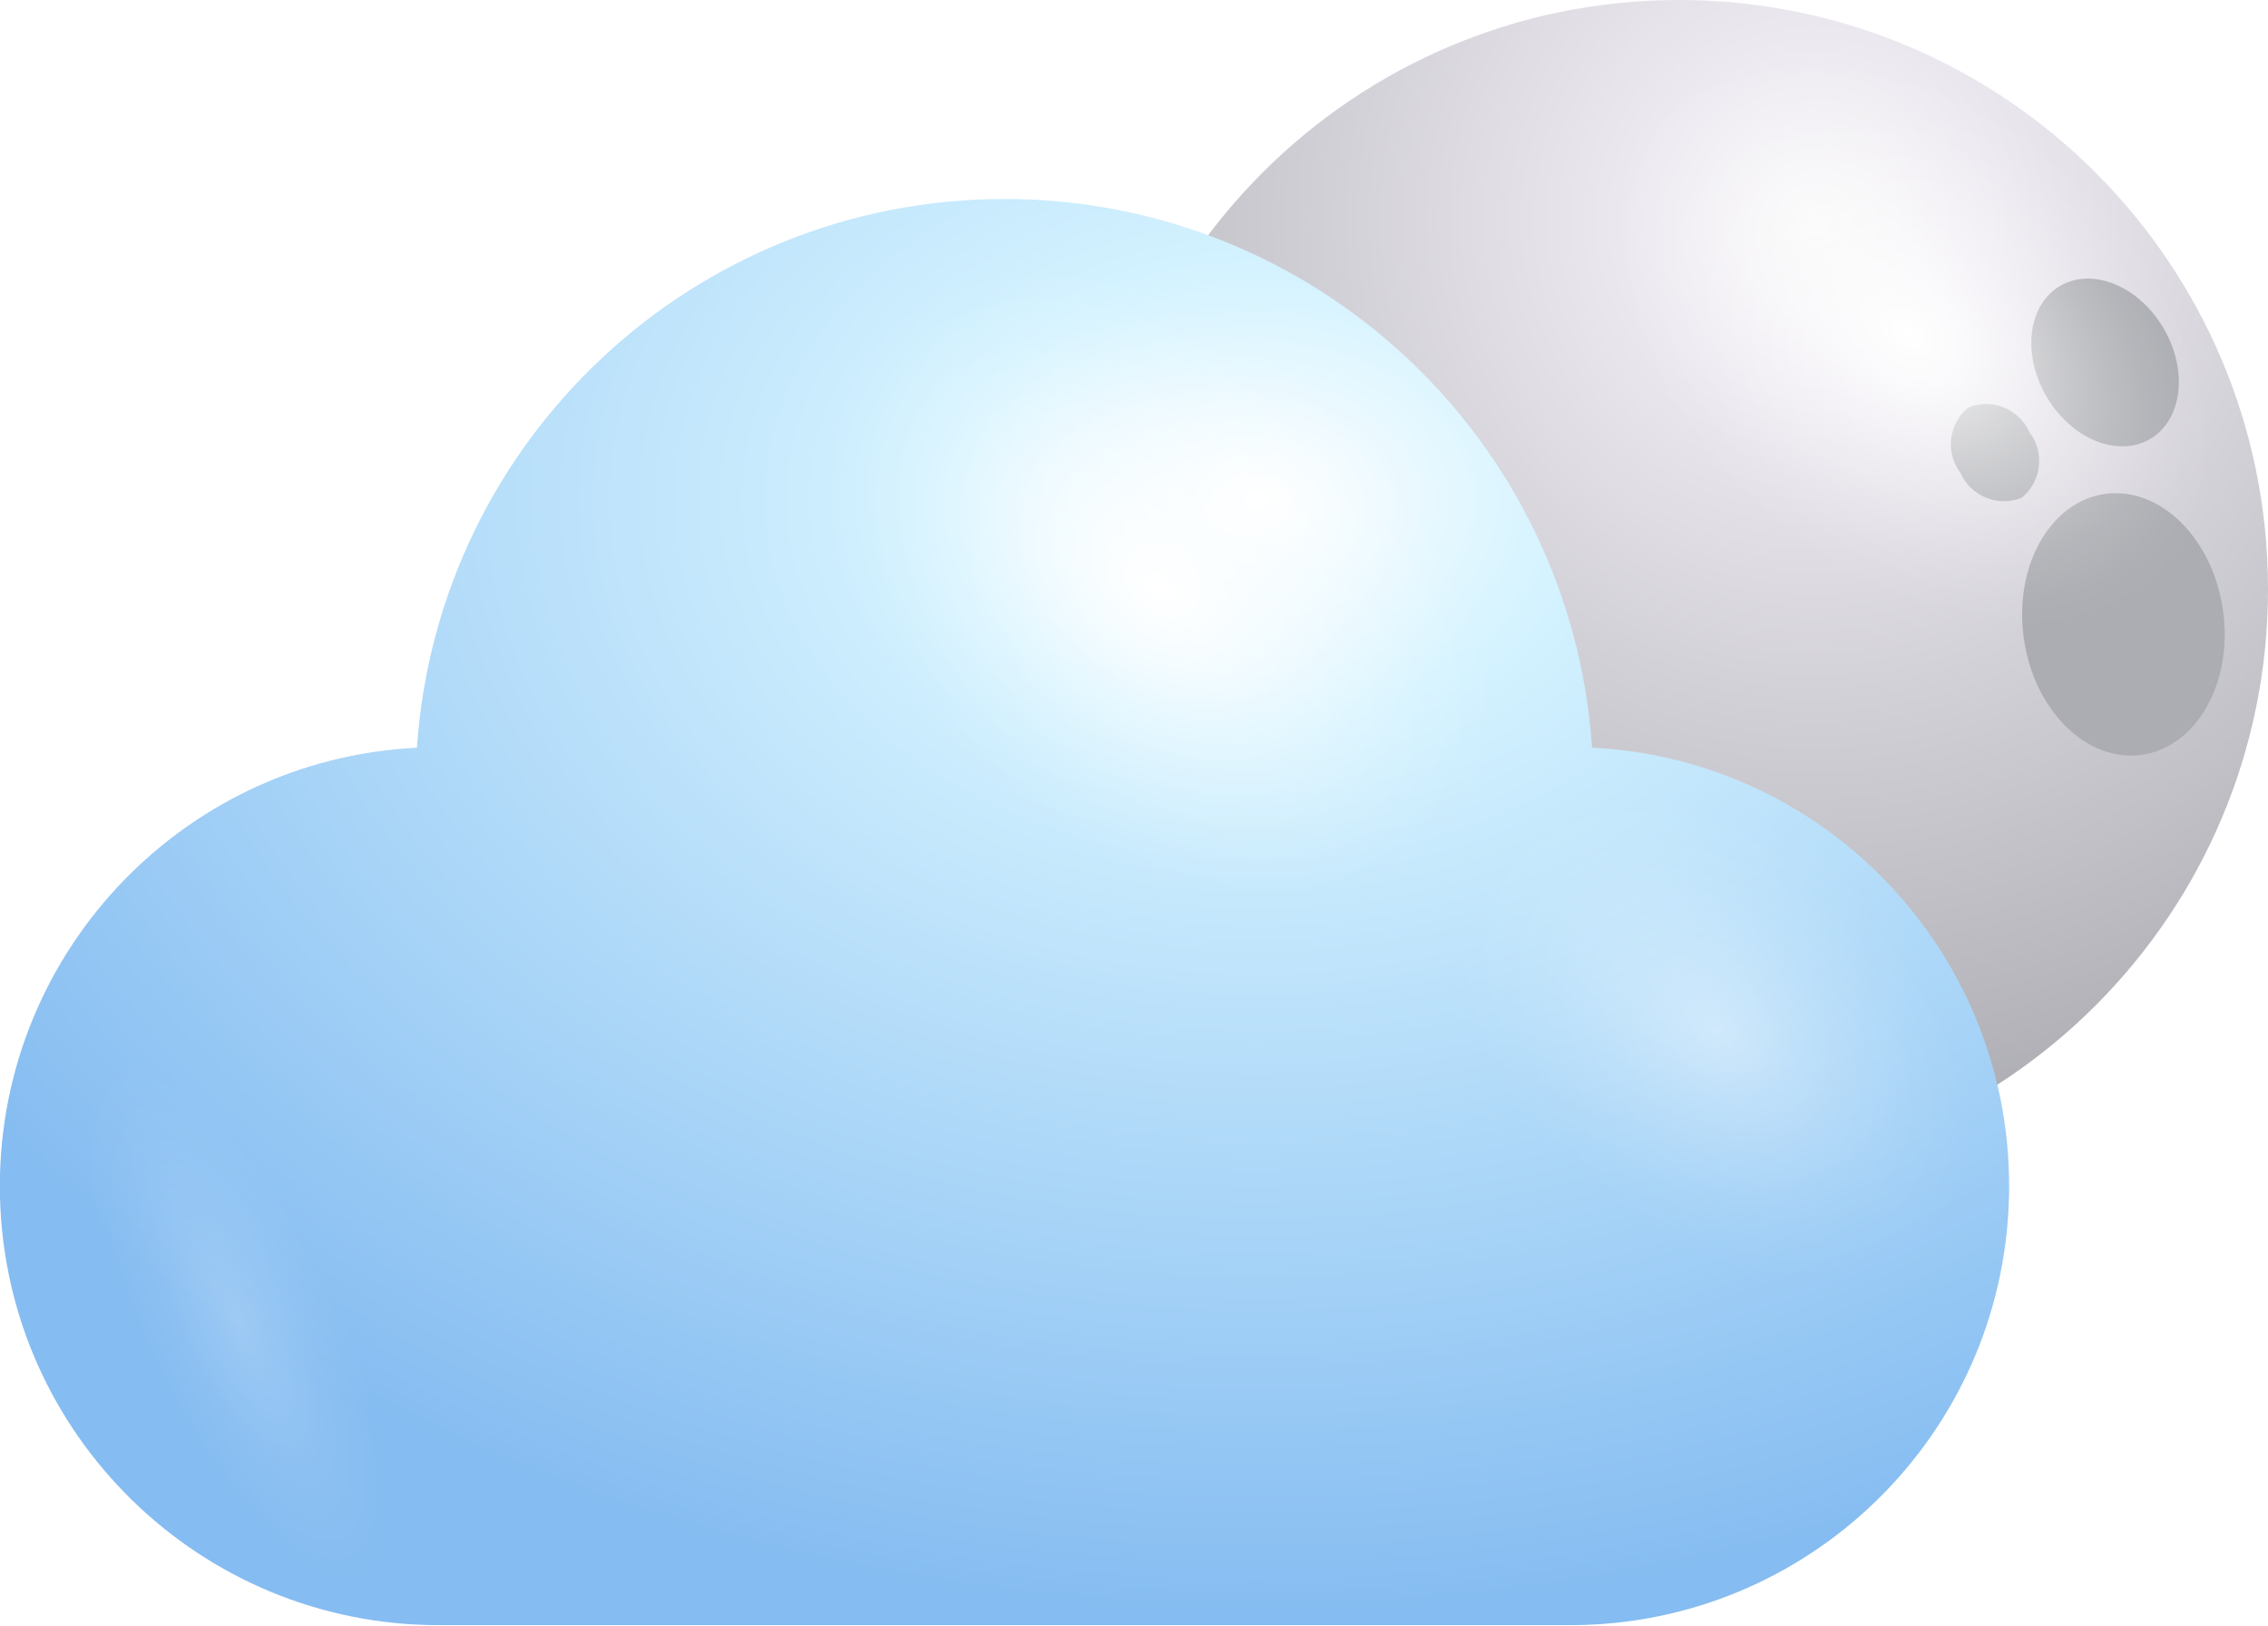
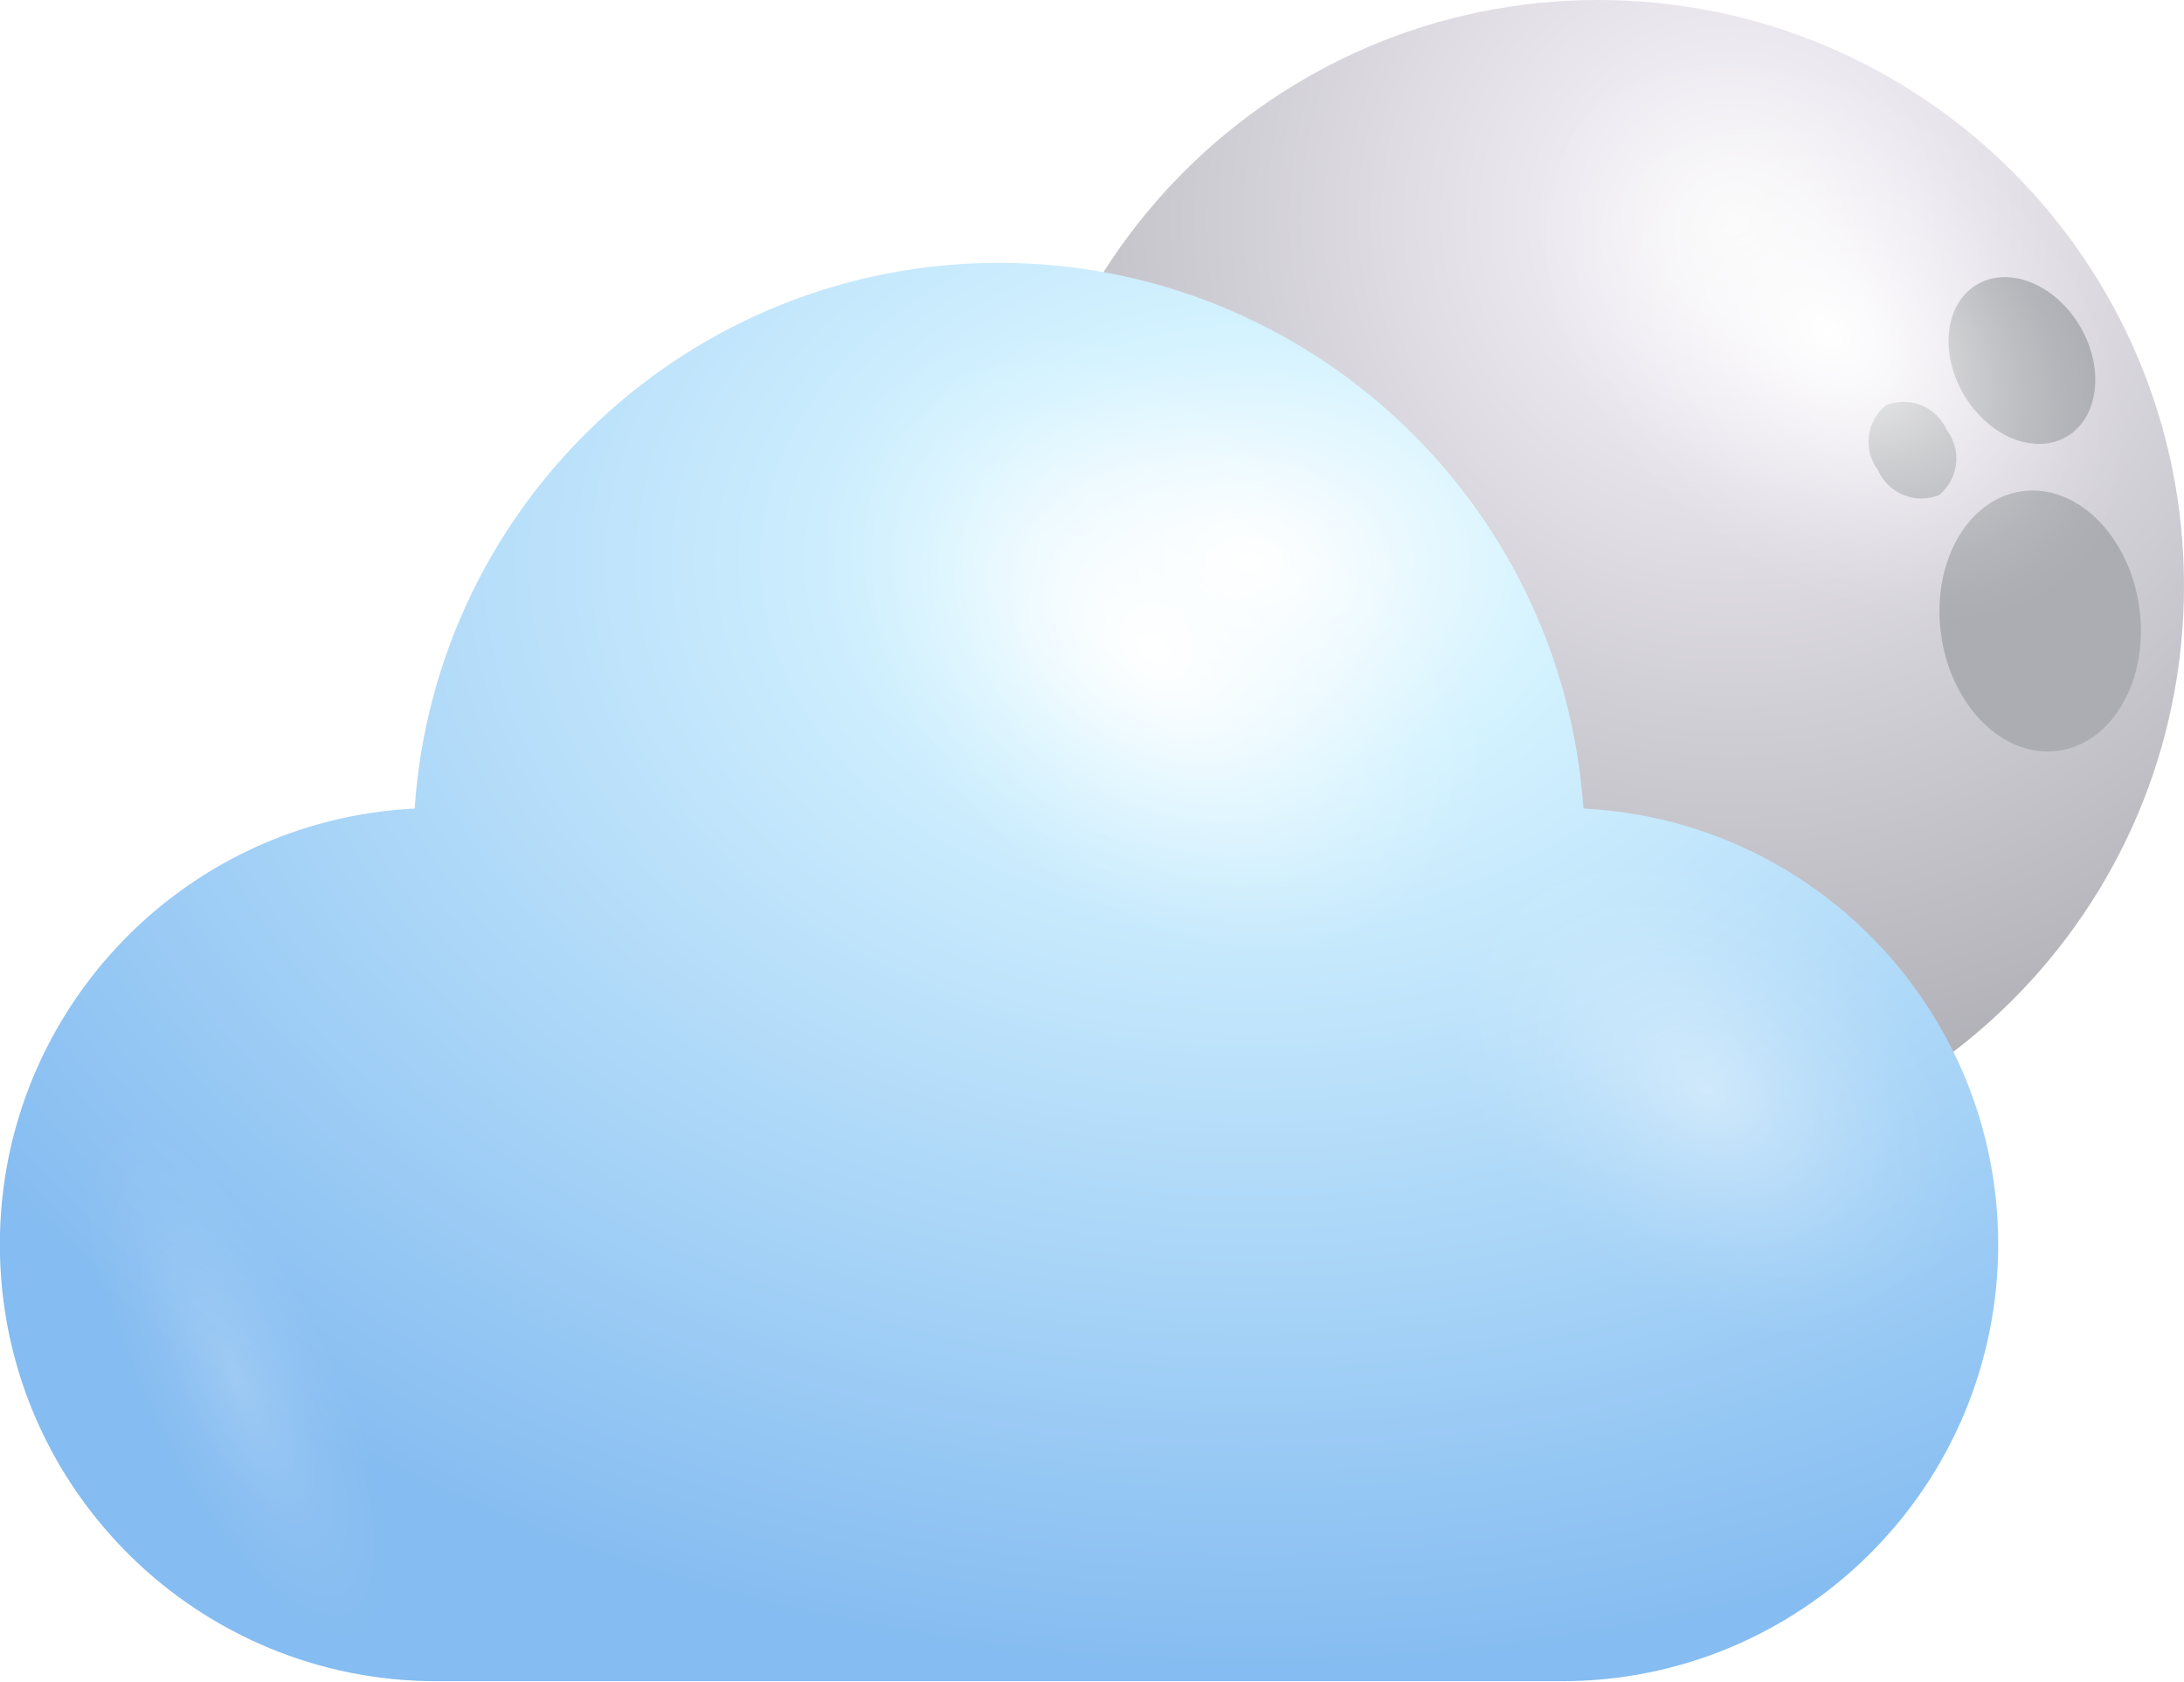
- <svg xmlns="http://www.w3.org/2000/svg" xmlns:xlink="http://www.w3.org/1999/xlink" width="103.986" height="74.498" viewBox="0 0 103.986 74.498">
+ <svg xmlns="http://www.w3.org/2000/svg" xmlns:xlink="http://www.w3.org/1999/xlink" width="100.681" height="77.488" viewBox="0 0 100.681 77.488">
  <defs>
    <style>
      .cls-1 {
        isolation: isolate;
      }

      .cls-2 {
        fill: url(#radial-gradient);
      }

      .cls-3 {
        fill: #acadb2;
      }

      .cls-4, .cls-5, .cls-7, .cls-8, .cls-9 {
        mix-blend-mode: overlay;
      }

      .cls-4 {
        fill: url(#radial-gradient-2);
      }

      .cls-5, .cls-8 {
        opacity: 0.4;
      }

      .cls-5 {
        fill: url(#Degradado_sin_nombre_34);
      }

      .cls-6 {
        fill: url(#radial-gradient-3);
      }

      .cls-7 {
        fill: url(#radial-gradient-4);
      }

      .cls-8 {
        fill: url(#radial-gradient-5);
      }

      .cls-9 {
        opacity: 0.2;
        fill: url(#Degradado_sin_nombre_34-2);
      }
    </style>
-     <radialGradient id="radial-gradient" cx="-680.657" cy="10.072" r="51.258" gradientTransform="matrix(-1, 0, 0, 1, -597.4971, 0)" gradientUnits="userSpaceOnUse">
+     <radialGradient id="radial-gradient" cx="112.506" cy="10.072" r="51.258" gradientTransform="matrix(-1, 0, 0, 1, 192.3603, 0)" gradientUnits="userSpaceOnUse">
      <stop offset="0" stop-color="#f8f8f8" />
      <stop offset="0.156" stop-color="#ede9f1" />
      <stop offset="1" stop-color="#9b9da2" />
    </radialGradient>
-     <radialGradient id="radial-gradient-2" cx="725.679" cy="-2052.336" r="7.694" gradientTransform="matrix(-0.8392, 1.1536, -1.6186, -1.3126, -2625.366, -3515.692)" gradientUnits="userSpaceOnUse">
+     <radialGradient id="radial-gradient-2" cx="1227.037" cy="-1733.742" r="7.694" gradientTransform="matrix(-0.8392, 1.1536, -1.6186, -1.3126, -1692.255, -3675.873)" gradientUnits="userSpaceOnUse">
      <stop offset="0" stop-color="#fff" />
      <stop offset="0.103" stop-color="#fff" stop-opacity="0.848" />
      <stop offset="0.29" stop-color="#fff" stop-opacity="0.594" />
      <stop offset="0.469" stop-color="#fff" stop-opacity="0.382" />
      <stop offset="0.635" stop-color="#fff" stop-opacity="0.217" />
      <stop offset="0.783" stop-color="#fff" stop-opacity="0.098" />
      <stop offset="0.91" stop-color="#fff" stop-opacity="0.026" />
      <stop offset="1" stop-color="#fff" stop-opacity="0" />
    </radialGradient>
-     <radialGradient id="Degradado_sin_nombre_34" data-name="Degradado sin nombre 34" cx="-3445.04" cy="3117.598" r="7.425" gradientTransform="matrix(-1.1717, -1.1007, 0.222, -0.7283, -4666.841, -1480.267)" xlink:href="#radial-gradient-2" />
-     <radialGradient id="radial-gradient-3" cx="57.669" cy="22.906" r="70.257" gradientTransform="translate(115.3385 39.63887) rotate(180) scale(1 0.73049)" gradientUnits="userSpaceOnUse">
+     <radialGradient id="Degradado_sin_nombre_34" data-name="Degradado sin nombre 34" cx="-2760.058" cy="2982.365" r="7.425" gradientTransform="matrix(-1.1717, -1.1007, 0.222, -0.7283, -3837.532, -824.7973)" xlink:href="#radial-gradient-2" />
+     <radialGradient id="radial-gradient-3" cx="57.669" cy="25.898" r="70.256" gradientTransform="translate(115.3385 44.81564) rotate(180) scale(1 0.73049)" gradientUnits="userSpaceOnUse">
      <stop offset="0" stop-color="#fff" />
      <stop offset="0.198" stop-color="#d5f3ff" />
      <stop offset="1" stop-color="#85bcf1" />
    </radialGradient>
-     <radialGradient id="radial-gradient-4" cx="747.235" cy="-2042.268" r="8.477" xlink:href="#radial-gradient-2" />
-     <radialGradient id="radial-gradient-5" cx="746.98" cy="-2057.926" r="6.661" xlink:href="#radial-gradient-2" />
-     <radialGradient id="Degradado_sin_nombre_34-2" data-name="Degradado sin nombre 34" cx="10.935" cy="60.655" r="4.871" gradientTransform="matrix(0.90102, -0.43378, 1.26276, 2.62292, -75.51086, -93.69507)" xlink:href="#radial-gradient-2" />
+     <radialGradient id="radial-gradient-4" cx="1248.763" cy="-1725.804" r="8.476" xlink:href="#radial-gradient-2" />
+     <radialGradient id="radial-gradient-5" cx="1248.508" cy="-1741.462" r="6.662" xlink:href="#radial-gradient-2" />
+     <radialGradient id="Degradado_sin_nombre_34-2" data-name="Degradado sin nombre 34" cx="10.935" cy="63.646" r="4.871" gradientTransform="matrix(0.90102, -0.43378, 1.26276, 2.62292, -79.2882, -98.54977)" xlink:href="#radial-gradient-2" />
  </defs>
  <g class="cls-1">
    <g id="Слой_2" data-name="Слой 2">
      <g id="OBJECTS">
        <g>
+           <path class="cls-2" d="M46.677,27.002A27.002,27.002,0,1,0,73.679,0,27.001,27.001,0,0,0,46.677,27.002Z" />
          <g>
-             <path class="cls-2" d="M49.982,27.002A27.002,27.002,0,1,0,76.984,0,27.001,27.001,0,0,0,49.982,27.002Z" />
-             <g>
-               <path class="cls-3" d="M58.117,31.779c2.537-.229,4.35-3.107,4.051-6.43-.297-3.322-2.596-5.83-5.135-5.601-2.535.229-4.35,3.107-4.051,6.428C53.281,29.498,55.58,32.006,58.117,31.779Z" />
-               <path class="cls-3" d="M55.918,34.193c-1.522.799-1.904,3.061-.859,5.049,1.045,1.99,3.123,2.955,4.644,2.158,1.518-.797,1.902-3.059.857-5.047C59.517,34.363,57.437,33.397,55.918,34.193Z" />
-               <path class="cls-3" d="M61.939,31.795a2.179,2.179,0,0,0-.508,2.982,1.904,1.904,0,1,0,3.252-1.707A2.18,2.18,0,0,0,61.939,31.795Z" />
-               <path class="cls-3" d="M101.924,27.979c-.467-3.303-2.889-5.691-5.412-5.336-2.522.355-4.188,3.322-3.721,6.625.465,3.303,2.889,5.691,5.41,5.334C100.723,34.246,102.391,31.279,101.924,27.979Z" />
-               <path class="cls-3" d="M98.588,20.119c1.476-.875,1.746-3.152.602-5.086-1.143-1.934-3.268-2.793-4.746-1.92-1.476.871-1.746,3.15-.602,5.084C94.984,20.133,97.109,20.992,98.588,20.119Z" />
-               <path class="cls-3" d="M93.049,19.814a2.179,2.179,0,0,0-2.805-1.135,2.18,2.18,0,0,0-.355,3.004,2.178,2.178,0,0,0,2.805,1.135A2.176,2.176,0,0,0,93.049,19.814Z" />
-             </g>
-             <g>
-               <path class="cls-4" d="M81.1,24.225c-6.875-5.582-9.565-14.074-5.998-18.975C78.668.348,87.135.896,94.016,6.473c6.875,5.578,9.557,14.076,5.994,18.973C96.439,30.354,87.975,29.801,81.1,24.225Z" />
-               <path class="cls-5" d="M53.119,32.969c.912-2.986,5.541-1.748,10.348,2.766,4.805,4.514,7.961,10.592,7.053,13.58-.908,2.984-5.539,1.75-10.348-2.764C55.369,42.037,52.213,35.953,53.119,32.969Z" />
-             </g>
+             <path class="cls-3" d="M54.811,31.779c2.537-.229,4.35-3.107,4.051-6.43-.297-3.322-2.596-5.83-5.135-5.601-2.535.229-4.35,3.107-4.051,6.428C49.976,29.498,52.274,32.006,54.811,31.779Z" />
+             <path class="cls-3" d="M52.612,34.193c-1.522.799-1.904,3.061-.859,5.049,1.045,1.99,3.123,2.955,4.644,2.158,1.518-.797,1.902-3.059.857-5.047C56.212,34.363,54.132,33.397,52.612,34.193Z" />
+             <path class="cls-3" d="M58.634,31.795a2.179,2.179,0,0,0-.508,2.982,1.904,1.904,0,1,0,3.252-1.707A2.18,2.18,0,0,0,58.634,31.795Z" />
+             <path class="cls-3" d="M98.618,27.979c-.467-3.303-2.889-5.691-5.412-5.336-2.522.355-4.188,3.322-3.721,6.625.465,3.303,2.889,5.691,5.41,5.334C97.417,34.246,99.085,31.279,98.618,27.979Z" />
+             <path class="cls-3" d="M95.282,20.119c1.476-.875,1.746-3.152.602-5.086-1.143-1.934-3.268-2.793-4.746-1.92-1.476.871-1.746,3.15-.602,5.084C91.679,20.133,93.804,20.992,95.282,20.119Z" />
+             <path class="cls-3" d="M89.743,19.814a2.179,2.179,0,0,0-2.805-1.135,2.18,2.18,0,0,0-.355,3.004,2.178,2.178,0,0,0,2.805,1.135A2.176,2.176,0,0,0,89.743,19.814Z" />
          </g>
          <g>
-             <path class="cls-6" d="M72.996,34.275a27.004,27.004,0,0,0-53.881,0A20.124,20.124,0,0,0,20.123,74.498H71.986a20.124,20.124,0,0,0,1.01-40.223Z" />
-             <path class="cls-7" d="M46.057,36.779c-7.576-6.146-10.535-15.504-6.607-20.904,3.93-5.4,13.256-4.793,20.836,1.348,7.572,6.144,10.529,15.506,6.604,20.904C62.957,43.529,53.631,42.922,46.057,36.779Z" />
-             <path class="cls-8" d="M73.139,54.943c-5.955-4.83-8.279-12.184-5.193-16.428,3.088-4.244,10.418-3.766,16.373,1.059,5.953,4.83,8.275,12.188,5.191,16.428C86.42,60.248,79.09,59.772,73.139,54.943Z" />
-             <path class="cls-9" d="M14.389,55.619c-4.394-6.854-9.496-10.152-11.408-7.373-1.904,2.775.109,10.588,4.5,17.443,4.396,6.854,9.502,10.154,11.408,7.375C20.793,70.277,18.781,62.475,14.389,55.619Z" />
+             <path class="cls-4" d="M77.794,24.225c-6.875-5.582-9.565-14.074-5.998-18.975C75.362.348,83.829.896,90.71,6.473c6.875,5.578,9.557,14.076,5.994,18.973C93.134,30.354,84.669,29.801,77.794,24.225Z" />
+             <path class="cls-5" d="M49.813,32.969c.912-2.986,5.541-1.748,10.348,2.766,4.805,4.514,7.961,10.592,7.053,13.58-.908,2.984-5.539,1.75-10.348-2.764C52.063,42.037,48.907,35.953,49.813,32.969Z" />
          </g>
+         </g>
+         <g>
+           <path class="cls-6" d="M72.995,37.267a27.004,27.004,0,0,0-53.881,0A20.123,20.123,0,0,0,20.123,77.488H71.986a20.123,20.123,0,0,0,1.009-40.221Z" />
+           <path class="cls-7" d="M46.057,39.769c-7.575-6.146-10.535-15.502-6.607-20.902,3.93-5.4,13.256-4.793,20.835,1.348,7.573,6.145,10.529,15.506,6.604,20.902C62.958,46.519,53.631,45.912,46.057,39.769Z" />
+           <path class="cls-8" d="M73.138,57.935c-5.953-4.83-8.279-12.185-5.193-16.428,3.089-4.246,10.419-3.768,16.375,1.059,5.952,4.83,8.274,12.188,5.19,16.428C86.419,63.24,79.089,62.763,73.138,57.935Z" />
+           <path class="cls-9" d="M14.388,58.609c-4.393-6.854-9.496-10.15-11.407-7.371-1.904,2.775.11,10.588,4.5,17.443,4.396,6.854,9.502,10.154,11.407,7.373C20.793,73.269,18.781,65.467,14.388,58.609Z" />
        </g>
      </g>
    </g>
  </g>
</svg>
